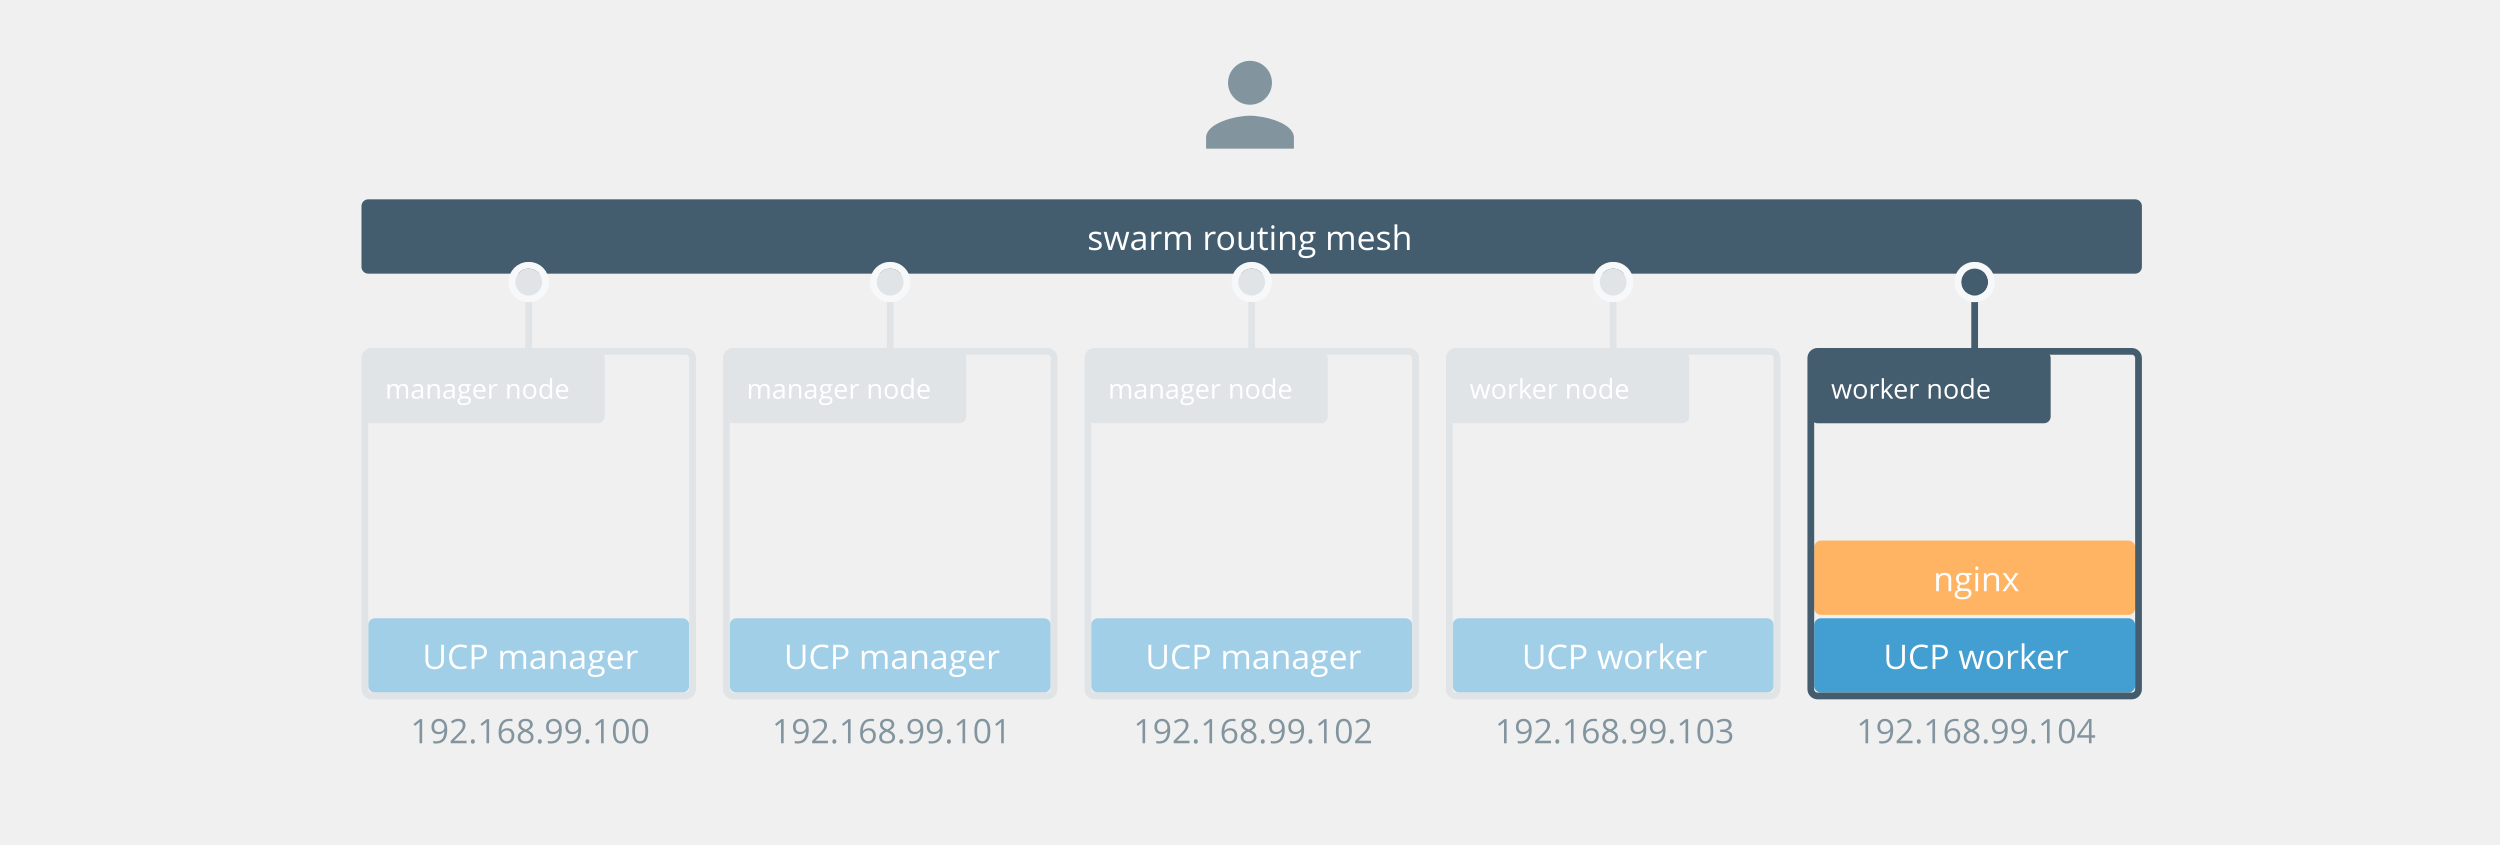
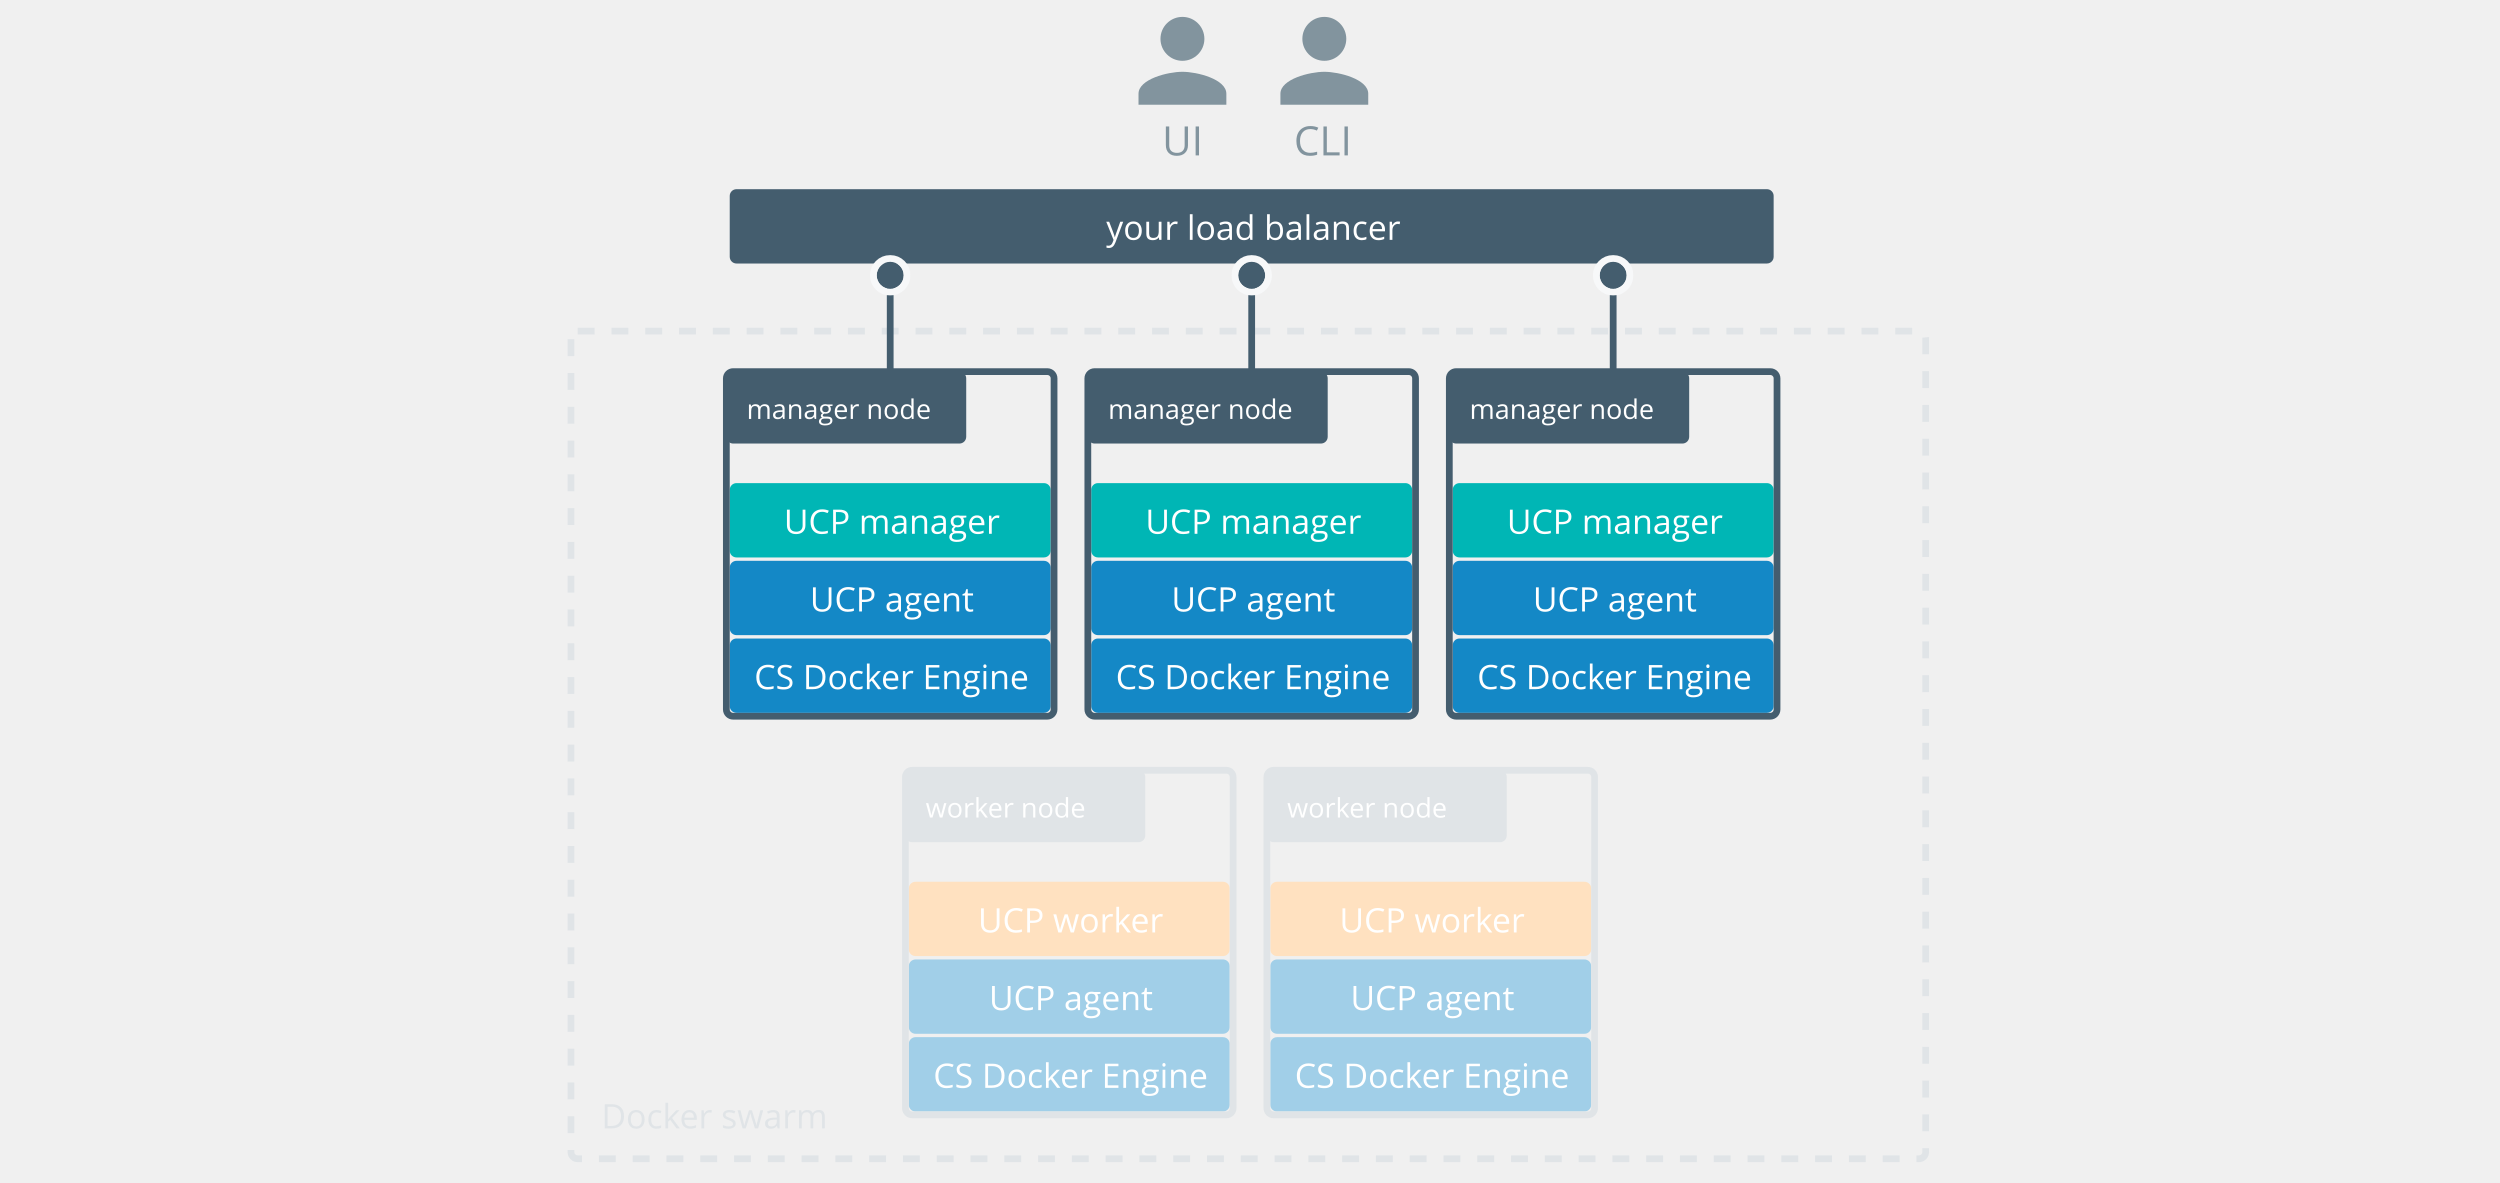
- <svg xmlns="http://www.w3.org/2000/svg" xmlns:xlink="http://www.w3.org/1999/xlink" width="740px" height="250px" viewBox="0 0 740 250" version="1.1">
+ <svg xmlns="http://www.w3.org/2000/svg" xmlns:xlink="http://www.w3.org/1999/xlink" width="740px" height="350px" viewBox="0 0 740 350" version="1.1">
  <defs>
    <circle id="path-1" cx="4" cy="4" r="4" />
    <mask id="mask-2" maskContentUnits="userSpaceOnUse" maskUnits="objectBoundingBox" x="-2" y="-2" width="12" height="12">
      <rect x="-2" y="-2" width="12" height="12" fill="white" />
      <use xlink:href="#path-1" fill="black" />
    </mask>
    <circle id="path-3" cx="4" cy="4" r="4" />
    <mask id="mask-4" maskContentUnits="userSpaceOnUse" maskUnits="objectBoundingBox" x="-2" y="-2" width="12" height="12">
      <rect x="-2" y="-2" width="12" height="12" fill="white" />
      <use xlink:href="#path-3" fill="black" />
    </mask>
    <circle id="path-5" cx="4" cy="4" r="4" />
    <mask id="mask-6" maskContentUnits="userSpaceOnUse" maskUnits="objectBoundingBox" x="-2" y="-2" width="12" height="12">
      <rect x="-2" y="-2" width="12" height="12" fill="white" />
      <use xlink:href="#path-5" fill="black" />
    </mask>
-     <circle id="path-7" cx="4" cy="4" r="4" />
-     <mask id="mask-8" maskContentUnits="userSpaceOnUse" maskUnits="objectBoundingBox" x="-2" y="-2" width="12" height="12">
-       <rect x="-2" y="-2" width="12" height="12" fill="white" />
-       <use xlink:href="#path-7" fill="black" />
-     </mask>
-     <circle id="path-9" cx="4" cy="4" r="4" />
-     <mask id="mask-10" maskContentUnits="userSpaceOnUse" maskUnits="objectBoundingBox" x="-2" y="-2" width="12" height="12">
-       <rect x="-2" y="-2" width="12" height="12" fill="white" />
-       <use xlink:href="#path-9" fill="black" />
-     </mask>
  </defs>
-   <g id="ucp-diagrams" stroke="none" stroke-width="1" fill="none" fill-rule="evenodd">
-     <g id="use-hostnames-1">
-       <g id="nodes" transform="translate(108, 104)">
-         <g id="workers" transform="translate(321, 0)">
-           <g id="node-1" transform="translate(107, 0)">
-             <text id="192.168.99.104" font-family="OpenSans-Semibold, Open Sans" font-size="10" font-weight="500" fill="#82949E">
-               <tspan x="13.482" y="116">192.168.99.104</tspan>
+   <g id="architecture-diagrams" stroke="none" stroke-width="1" fill="none" fill-rule="evenodd">
+     <g id="architecture-3">
+       <g id="ddc" transform="translate(169, 56)">
+         <g id="swarm-group" transform="translate(0, 42)">
+           <text id="Docker-swarm" font-family="OpenSans-Semibold, Open Sans" font-size="10" font-weight="500" fill="#E0E4E7">
+             <tspan x="9.025" y="236.01">Docker swarm</tspan>
+           </text>
+           <rect id="group" stroke="#E0E4E7" stroke-width="2" stroke-dasharray="5,5,5,5" x="0" y="0" width="401" height="245" rx="2" />
+         </g>
+         <g id="load-balancer" transform="translate(47, 0)">
+           <g id="main">
+             <rect id="Rectangle-138" fill="#445D6E" x="0" y="0" width="309" height="22" rx="2" />
+             <text id="your-load-balancer" font-family="OpenSans, Open Sans" font-size="10" font-weight="normal" fill="#FFFFFF">
+               <tspan x="111.438" y="15">your load balancer</tspan>
            </text>
-             <g id="node">
-               <g id="node-label">
-                 <rect id="Rectangle-127" fill="#445D6E" x="0" y="0" width="71" height="21.29" rx="2" />
-                 <text id="worker-node" font-family="OpenSans, Open Sans" font-size="8" font-weight="normal" fill="#FFFFFF">
-                   <tspan x="6" y="14">worker node</tspan>
-                 </text>
-               </g>
-             </g>
-             <g id="app" transform="translate(1, 79)">
-               <rect id="Rectangle-138" fill="#439FD1" x="0" y="0" width="95" height="22" rx="2" />
-               <text id="UCP-worker" font-family="OpenSans, Open Sans" font-size="10" font-weight="normal" fill="#FFFFFF">
-                 <tspan x="20.476" y="15">UCP worker</tspan>
-               </text>
-             </g>
-             <g id="app-copy" transform="translate(1, 56)">
-               <rect id="Rectangle-138" fill="#FFB463" x="0" y="0" width="95" height="22" rx="2" />
-               <text id="nginx" font-family="OpenSans, Open Sans" font-size="10" font-weight="normal" fill="#FFFFFF">
-                 <tspan x="35.239" y="15">nginx</tspan>
-               </text>
-             </g>
-             <rect id="node-border" stroke="#445D6E" stroke-width="2" x="0" y="0" width="97" height="102" rx="2" />
          </g>
-           <g id="node-1-copy">
-             <text id="192.168.99.103" font-family="OpenSans-Semibold, Open Sans" font-size="10" font-weight="500" fill="#82949E">
-               <tspan x="13.482" y="116">192.168.99.103</tspan>
-             </text>
-             <g id="node">
-               <g id="node-label">
-                 <rect id="Rectangle-127" fill="#E0E4E7" x="0" y="0" width="71" height="21.29" rx="2" />
-                 <text id="worker-node" font-family="OpenSans, Open Sans" font-size="8" font-weight="normal" fill="#FFFFFF">
-                   <tspan x="6" y="14">worker node</tspan>
-                 </text>
-               </g>
-             </g>
-             <g id="app" transform="translate(1, 79)">
-               <rect id="Rectangle-138" fill="#A1CFE8" x="0" y="0" width="95" height="22" rx="2" />
-               <text id="UCP-worker" font-family="OpenSans, Open Sans" font-size="10" font-weight="normal" fill="#FFFFFF">
-                 <tspan x="20.476" y="15">UCP worker</tspan>
-               </text>
-             </g>
-             <rect id="node-border" stroke="#E0E4E7" stroke-width="2" x="0" y="0" width="97" height="102" rx="2" />
+           <g id="arrows" transform="translate(43, 21)">
+             <g id="arrow-copy-3" transform="translate(218.5, 17) scale(1, -1) rotate(-90) translate(-218.5, -17) translate(202, 13)">
+               <path d="M2,4 L33,4" id="Line" stroke="#445D6E" stroke-width="2" stroke-linecap="round" stroke-linejoin="round" />
+               <g id="Oval">
+                 <use fill="#445D6E" fill-rule="evenodd" xlink:href="#path-1" />
+                 <use stroke="#F7F8F9" mask="url(#mask-2)" stroke-width="4" xlink:href="#path-1" />
+               </g>
+             </g>
+             <g id="arrow-copy" transform="translate(111.5, 17) scale(1, -1) rotate(-90) translate(-111.5, -17) translate(95, 13)">
+               <path d="M2,4 L33,4" id="Line" stroke="#445D6E" stroke-width="2" stroke-linecap="round" stroke-linejoin="round" />
+               <g id="Oval">
+                 <use fill="#445D6E" fill-rule="evenodd" xlink:href="#path-3" />
+                 <use stroke="#F7F8F9" mask="url(#mask-4)" stroke-width="4" xlink:href="#path-3" />
+               </g>
+             </g>
+             <g id="arrow-copy-2" transform="translate(4.5, 17) scale(1, -1) rotate(-90) translate(-4.5, -17) translate(-12, 13)">
+               <path d="M2,4 L33,4" id="Line" stroke="#445D6E" stroke-width="2" stroke-linecap="round" stroke-linejoin="round" />
+               <g id="Oval">
+                 <use fill="#445D6E" fill-rule="evenodd" xlink:href="#path-5" />
+                 <use stroke="#F7F8F9" mask="url(#mask-6)" stroke-width="4" xlink:href="#path-5" />
+               </g>
+             </g>
          </g>
        </g>
-         <g id="managers">
-           <g id="node-1" transform="translate(214, 0)">
-             <text id="192.168.99.102" font-family="OpenSans-Semibold, Open Sans" font-size="10" font-weight="500" fill="#82949E">
-               <tspan x="13.482" y="116">192.168.99.102</tspan>
-             </text>
-             <g id="node">
-               <g id="node-label">
-                 <rect id="Rectangle-127" fill="#E0E4E7" x="0" y="0" width="71" height="21.29" rx="2" />
-                 <text id="manager-node" font-family="OpenSans, Open Sans" font-size="8" font-weight="normal" fill="#FFFFFF">
-                   <tspan x="6" y="14">manager node</tspan>
-                 </text>
-               </g>
-             </g>
-             <g id="app" transform="translate(1, 79)">
-               <rect id="Rectangle-138" fill="#A1CFE8" x="0" y="0" width="95" height="22" rx="2" />
-               <text id="UCP-manager" font-family="OpenSans, Open Sans" font-size="10" font-weight="normal" fill="#FFFFFF">
-                 <tspan x="16.03" y="15">UCP manager</tspan>
-               </text>
-             </g>
-             <rect id="node-border" stroke="#E0E4E7" stroke-width="2" x="0" y="0" width="97" height="102" rx="2" />
+         <g id="swam" transform="translate(46, 54)">
+           <g id="nodes">
+             <g id="workers" transform="translate(53, 118)">
+               <g id="node-1">
+                 <g id="node">
+                   <g id="node-label">
+                     <rect id="Rectangle-127" fill="#E0E4E7" x="0" y="0" width="71" height="21.29" rx="2" />
+                     <text id="worker-node" font-family="OpenSans, Open Sans" font-size="8" font-weight="normal" fill="#FFFFFF">
+                       <tspan x="6" y="14">worker node</tspan>
+                     </text>
+                   </g>
+                 </g>
+                 <g id="engine" transform="translate(1, 79)">
+                   <rect id="Rectangle-138" fill="#A1CFE8" x="0" y="0" width="95" height="22" rx="2" />
+                   <text id="CS-Docker-Engine" font-family="OpenSans, Open Sans" font-size="10" font-weight="normal" fill="#FFFFFF">
+                     <tspan x="7.26" y="15">CS Docker Engine</tspan>
+                   </text>
+                 </g>
+                 <g id="ucp" transform="translate(1, 56)">
+                   <rect id="Rectangle-138" fill="#A1CFE8" x="0" y="0" width="95" height="22" rx="2" />
+                   <text id="UCP-agent" font-family="OpenSans, Open Sans" font-size="10" font-weight="normal" fill="#FFFFFF">
+                     <tspan x="23.737" y="15">UCP agent</tspan>
+                   </text>
+                 </g>
+                 <g id="app" transform="translate(1, 33)">
+                   <rect id="Rectangle-138" fill="#FFE1C0" x="0" y="0" width="95" height="22" rx="2" />
+                   <text id="UCP-worker" font-family="OpenSans, Open Sans" font-size="10" font-weight="normal" fill="#FFFFFF">
+                     <tspan x="20.476" y="15">UCP worker</tspan>
+                   </text>
+                 </g>
+                 <rect id="node-border" stroke="#E0E4E7" stroke-width="2" x="0" y="0" width="97" height="102" rx="2" />
+               </g>
+               <g id="node-1-copy-3" transform="translate(107, 0)">
+                 <g id="node">
+                   <g id="node-label">
+                     <rect id="Rectangle-127" fill="#E0E4E7" x="0" y="0" width="71" height="21.29" rx="2" />
+                     <text id="worker-node" font-family="OpenSans, Open Sans" font-size="8" font-weight="normal" fill="#FFFFFF">
+                       <tspan x="6" y="14">worker node</tspan>
+                     </text>
+                   </g>
+                 </g>
+                 <g id="engine" transform="translate(1, 79)">
+                   <rect id="Rectangle-138" fill="#A1CFE8" x="0" y="0" width="95" height="22" rx="2" />
+                   <text id="CS-Docker-Engine" font-family="OpenSans, Open Sans" font-size="10" font-weight="normal" fill="#FFFFFF">
+                     <tspan x="7.26" y="15">CS Docker Engine</tspan>
+                   </text>
+                 </g>
+                 <g id="ucp" transform="translate(1, 56)">
+                   <rect id="Rectangle-138" fill="#A1CFE8" x="0" y="0" width="95" height="22" rx="2" />
+                   <text id="UCP-agent" font-family="OpenSans, Open Sans" font-size="10" font-weight="normal" fill="#FFFFFF">
+                     <tspan x="23.737" y="15">UCP agent</tspan>
+                   </text>
+                 </g>
+                 <g id="app" transform="translate(1, 33)">
+                   <rect id="Rectangle-138" fill="#FFE1C0" x="0" y="0" width="95" height="22" rx="2" />
+                   <text id="UCP-worker" font-family="OpenSans, Open Sans" font-size="10" font-weight="normal" fill="#FFFFFF">
+                     <tspan x="20.476" y="15">UCP worker</tspan>
+                   </text>
+                 </g>
+                 <rect id="node-border" stroke="#E0E4E7" stroke-width="2" x="0" y="0" width="97" height="102" rx="2" />
+               </g>
+             </g>
+             <g id="managers">
+               <g id="node-1-copy-2" transform="translate(214, 0)">
+                 <g id="node">
+                   <g id="node-label">
+                     <rect id="Rectangle-127" fill="#445D6E" x="0" y="0" width="71" height="21.29" rx="2" />
+                     <text id="manager-node" font-family="OpenSans, Open Sans" font-size="8" font-weight="normal" fill="#FFFFFF">
+                       <tspan x="6" y="14">manager node</tspan>
+                     </text>
+                   </g>
+                 </g>
+                 <g id="engine" transform="translate(1, 79)">
+                   <rect id="Rectangle-138" fill="#1488C6" x="0" y="0" width="95" height="22" rx="2" />
+                   <text id="CS-Docker-Engine" font-family="OpenSans, Open Sans" font-size="10" font-weight="normal" fill="#FFFFFF">
+                     <tspan x="7.26" y="15">CS Docker Engine</tspan>
+                   </text>
+                 </g>
+                 <g id="ucp" transform="translate(1, 56)">
+                   <rect id="Rectangle-138" fill="#1488C6" x="0" y="0" width="95" height="22" rx="2" />
+                   <text id="UCP-agent" font-family="OpenSans, Open Sans" font-size="10" font-weight="normal" fill="#FFFFFF">
+                     <tspan x="23.737" y="15">UCP agent</tspan>
+                   </text>
+                 </g>
+                 <g id="app" transform="translate(1, 33)">
+                   <rect id="Rectangle-138" fill="#00B6B5" x="0" y="0" width="95" height="22" rx="2" />
+                   <text id="UCP-manager" font-family="OpenSans, Open Sans" font-size="10" font-weight="normal" fill="#FFFFFF">
+                     <tspan x="16.03" y="15">UCP manager</tspan>
+                   </text>
+                 </g>
+                 <rect id="node-border" stroke="#445D6E" stroke-width="2" x="0" y="0" width="97" height="102" rx="2" />
+               </g>
+               <g id="node-1-copy" transform="translate(107, 0)">
+                 <g id="node">
+                   <g id="node-label">
+                     <rect id="Rectangle-127" fill="#445D6E" x="0" y="0" width="71" height="21.29" rx="2" />
+                     <text id="manager-node" font-family="OpenSans, Open Sans" font-size="8" font-weight="normal" fill="#FFFFFF">
+                       <tspan x="6" y="14">manager node</tspan>
+                     </text>
+                   </g>
+                 </g>
+                 <g id="engine" transform="translate(1, 79)">
+                   <rect id="Rectangle-138" fill="#1488C6" x="0" y="0" width="95" height="22" rx="2" />
+                   <text id="CS-Docker-Engine" font-family="OpenSans, Open Sans" font-size="10" font-weight="normal" fill="#FFFFFF">
+                     <tspan x="7.26" y="15">CS Docker Engine</tspan>
+                   </text>
+                 </g>
+                 <g id="ucp" transform="translate(1, 56)">
+                   <rect id="Rectangle-138" fill="#1488C6" x="0" y="0" width="95" height="22" rx="2" />
+                   <text id="UCP-agent" font-family="OpenSans, Open Sans" font-size="10" font-weight="normal" fill="#FFFFFF">
+                     <tspan x="23.737" y="15">UCP agent</tspan>
+                   </text>
+                 </g>
+                 <g id="app" transform="translate(1, 33)">
+                   <rect id="Rectangle-138" fill="#00B6B5" x="0" y="0" width="95" height="22" rx="2" />
+                   <text id="UCP-manager" font-family="OpenSans, Open Sans" font-size="10" font-weight="normal" fill="#FFFFFF">
+                     <tspan x="16.03" y="15">UCP manager</tspan>
+                   </text>
+                 </g>
+                 <rect id="node-border" stroke="#445D6E" stroke-width="2" x="0" y="0" width="97" height="102" rx="2" />
+               </g>
+               <g id="node-1">
+                 <g id="node">
+                   <g id="node-label">
+                     <rect id="Rectangle-127" fill="#445D6E" x="0" y="0" width="71" height="21.29" rx="2" />
+                     <text id="manager-node" font-family="OpenSans, Open Sans" font-size="8" font-weight="normal" fill="#FFFFFF">
+                       <tspan x="6" y="14">manager node</tspan>
+                     </text>
+                   </g>
+                 </g>
+                 <g id="engine" transform="translate(1, 79)">
+                   <rect id="Rectangle-138" fill="#1488C6" x="0" y="0" width="95" height="22" rx="2" />
+                   <text id="CS-Docker-Engine" font-family="OpenSans, Open Sans" font-size="10" font-weight="normal" fill="#FFFFFF">
+                     <tspan x="7.26" y="15">CS Docker Engine</tspan>
+                   </text>
+                 </g>
+                 <g id="ucp" transform="translate(1, 56)">
+                   <rect id="Rectangle-138" fill="#1488C6" x="0" y="0" width="95" height="22" rx="2" />
+                   <text id="UCP-agent" font-family="OpenSans, Open Sans" font-size="10" font-weight="normal" fill="#FFFFFF">
+                     <tspan x="23.737" y="15">UCP agent</tspan>
+                   </text>
+                 </g>
+                 <g id="app" transform="translate(1, 33)">
+                   <rect id="Rectangle-138" fill="#00B6B5" x="0" y="0" width="95" height="22" rx="2" />
+                   <text id="UCP-manager" font-family="OpenSans, Open Sans" font-size="10" font-weight="normal" fill="#FFFFFF">
+                     <tspan x="16.03" y="15">UCP manager</tspan>
+                   </text>
+                 </g>
+                 <rect id="node-border" stroke="#445D6E" stroke-width="2" x="0" y="0" width="97" height="102" rx="2" />
+               </g>
+             </g>
          </g>
-           <g id="node-1-copy-3" transform="translate(107, 0)">
-             <text id="192.168.99.101" font-family="OpenSans-Semibold, Open Sans" font-size="10" font-weight="500" fill="#82949E">
-               <tspan x="13.482" y="116">192.168.99.101</tspan>
-             </text>
-             <g id="node">
-               <g id="node-label">
-                 <rect id="Rectangle-127" fill="#E0E4E7" x="0" y="0" width="71" height="21.29" rx="2" />
-                 <text id="manager-node" font-family="OpenSans, Open Sans" font-size="8" font-weight="normal" fill="#FFFFFF">
-                   <tspan x="6" y="14">manager node</tspan>
-                 </text>
-               </g>
-             </g>
-             <g id="app" transform="translate(1, 79)">
-               <rect id="Rectangle-138" fill="#A1CFE8" x="0" y="0" width="95" height="22" rx="2" />
-               <text id="UCP-manager" font-family="OpenSans, Open Sans" font-size="10" font-weight="normal" fill="#FFFFFF">
-                 <tspan x="16.03" y="15">UCP manager</tspan>
-               </text>
-             </g>
-             <rect id="node-border" stroke="#E0E4E7" stroke-width="2" x="0" y="0" width="97" height="102" rx="2" />
-           </g>
-           <g id="node-1-copy-2">
-             <text id="192.168.99.100-copy-4" font-family="OpenSans-Semibold, Open Sans" font-size="10" font-weight="500" fill="#82949E">
-               <tspan x="13.482" y="116">192.168.99.100</tspan>
-             </text>
-             <g id="node">
-               <g id="node-label">
-                 <rect id="Rectangle-127" fill="#E0E4E7" x="0" y="0" width="71" height="21.29" rx="2" />
-                 <text id="manager-node" font-family="OpenSans, Open Sans" font-size="8" font-weight="normal" fill="#FFFFFF">
-                   <tspan x="6" y="14">manager node</tspan>
-                 </text>
-               </g>
-             </g>
-             <g id="app" transform="translate(1, 79)">
-               <rect id="Rectangle-138" fill="#A1CFE8" x="0" y="0" width="95" height="22" rx="2" />
-               <text id="UCP-manager" font-family="OpenSans, Open Sans" font-size="10" font-weight="normal" fill="#FFFFFF">
-                 <tspan x="16.03" y="15">UCP manager</tspan>
-               </text>
-             </g>
-             <rect id="node-border" stroke="#E0E4E7" stroke-width="2" x="0" y="0" width="97" height="102" rx="2" />
-           </g>
        </g>
      </g>
-       <g id="load-balancer" transform="translate(107, 59)">
-         <g id="lb">
-           <rect id="Rectangle-138" fill="#445D6E" x="0" y="0" width="527" height="22" rx="2" />
-           <text id="swarm-routing-mesh" font-family="OpenSans, Open Sans" font-size="10" font-weight="normal" fill="#FFFFFF">
-             <tspan x="214.819" y="15">swarm routing mesh</tspan>
+       <g id="user" transform="translate(337, 5)" fill="#82949E">
+         <g>
+           <text id="UI" font-family="OpenSans, Open Sans" font-size="12" font-weight="normal">
+             <tspan x="7" y="41">UI</tspan>
          </text>
-         </g>
-         <g id="arrow-copy-2" transform="translate(477.5, 32.5) scale(1, -1) rotate(-90) translate(-477.5, -32.5) translate(465.5, 28.5)">
-           <path d="M2,4 L24,4" id="Line" stroke="#445D6E" stroke-width="2" stroke-linecap="round" stroke-linejoin="round" />
-           <g id="Oval">
-             <use fill="#445D6E" fill-rule="evenodd" xlink:href="#path-1" />
-             <use stroke="#F7F8F9" mask="url(#mask-2)" stroke-width="4" xlink:href="#path-1" />
-           </g>
-         </g>
-         <g id="arrow-copy-3" transform="translate(370.5, 32.5) scale(1, -1) rotate(-90) translate(-370.5, -32.5) translate(358.5, 28.5)">
-           <path d="M2,4 L24,4" id="Line" stroke="#E0E4E7" stroke-width="2" stroke-linecap="round" stroke-linejoin="round" />
-           <g id="Oval">
-             <use fill="#E0E4E7" fill-rule="evenodd" xlink:href="#path-3" />
-             <use stroke="#F7F8F9" mask="url(#mask-4)" stroke-width="4" xlink:href="#path-3" />
-           </g>
-         </g>
-         <g id="arrow-copy-4" transform="translate(263.5, 32.5) scale(1, -1) rotate(-90) translate(-263.5, -32.5) translate(251.5, 28.5)">
-           <path d="M2,4 L24,4" id="Line" stroke="#E0E4E7" stroke-width="2" stroke-linecap="round" stroke-linejoin="round" />
-           <g id="Oval">
-             <use fill="#E0E4E7" fill-rule="evenodd" xlink:href="#path-5" />
-             <use stroke="#F7F8F9" mask="url(#mask-6)" stroke-width="4" xlink:href="#path-5" />
-           </g>
-         </g>
-         <g id="arrow-copy-5" transform="translate(156.5, 32.5) scale(1, -1) rotate(-90) translate(-156.5, -32.5) translate(144.5, 28.5)">
-           <path d="M2,4 L24,4" id="Line" stroke="#E0E4E7" stroke-width="2" stroke-linecap="round" stroke-linejoin="round" />
-           <g id="Oval">
-             <use fill="#E0E4E7" fill-rule="evenodd" xlink:href="#path-7" />
-             <use stroke="#F7F8F9" mask="url(#mask-8)" stroke-width="4" xlink:href="#path-7" />
-           </g>
-         </g>
-         <g id="arrow-copy-6" transform="translate(49.5, 32.5) scale(1, -1) rotate(-90) translate(-49.5, -32.5) translate(37.5, 28.5)">
-           <path d="M2,4 L24,4" id="Line" stroke="#E0E4E7" stroke-width="2" stroke-linecap="round" stroke-linejoin="round" />
-           <g id="Oval">
-             <use fill="#E0E4E7" fill-rule="evenodd" xlink:href="#path-9" />
-             <use stroke="#F7F8F9" mask="url(#mask-10)" stroke-width="4" xlink:href="#path-9" />
-           </g>
+           <path d="M13,13 C16.591,13 19.5,10.083 19.5,6.5 C19.5,2.909 16.591,0 13,0 C9.409,0 6.5,2.909 6.5,6.5 C6.5,10.083 9.409,13 13,13 L13,13 Z M13,16.25 C8.669,16.25 0,18.419 0,22.75 L0,26 L26,26 L26,22.75 C26,18.419 17.331,16.25 13,16.25 L13,16.25 Z" id="Shape" />
+         </g>
+         <g id="user-copy" transform="translate(42, 0)">
+           <text id="CLI" font-family="OpenSans, Open Sans" font-size="12" font-weight="normal">
+             <tspan x="4" y="41">CLI</tspan>
+           </text>
+           <path d="M13,13 C16.591,13 19.5,10.083 19.5,6.5 C19.5,2.909 16.591,0 13,0 C9.409,0 6.5,2.909 6.5,6.5 C6.5,10.083 9.409,13 13,13 L13,13 Z M13,16.25 C8.669,16.25 0,18.419 0,22.75 L0,26 L26,26 L26,22.75 C26,18.419 17.331,16.25 13,16.25 L13,16.25 Z" id="Shape" />
        </g>
      </g>
-       <path d="M370,31 C373.591,31 376.5,28.083 376.5,24.5 C376.5,20.909 373.591,18 370,18 C366.409,18 363.5,20.909 363.5,24.5 C363.5,28.083 366.409,31 370,31 L370,31 Z M370,34.25 C365.669,34.25 357,36.419 357,40.75 L357,44 L383,44 L383,40.75 C383,36.419 374.331,34.25 370,34.25 L370,34.25 Z" id="Shape" fill="#82949E" />
    </g>
  </g>
</svg>
